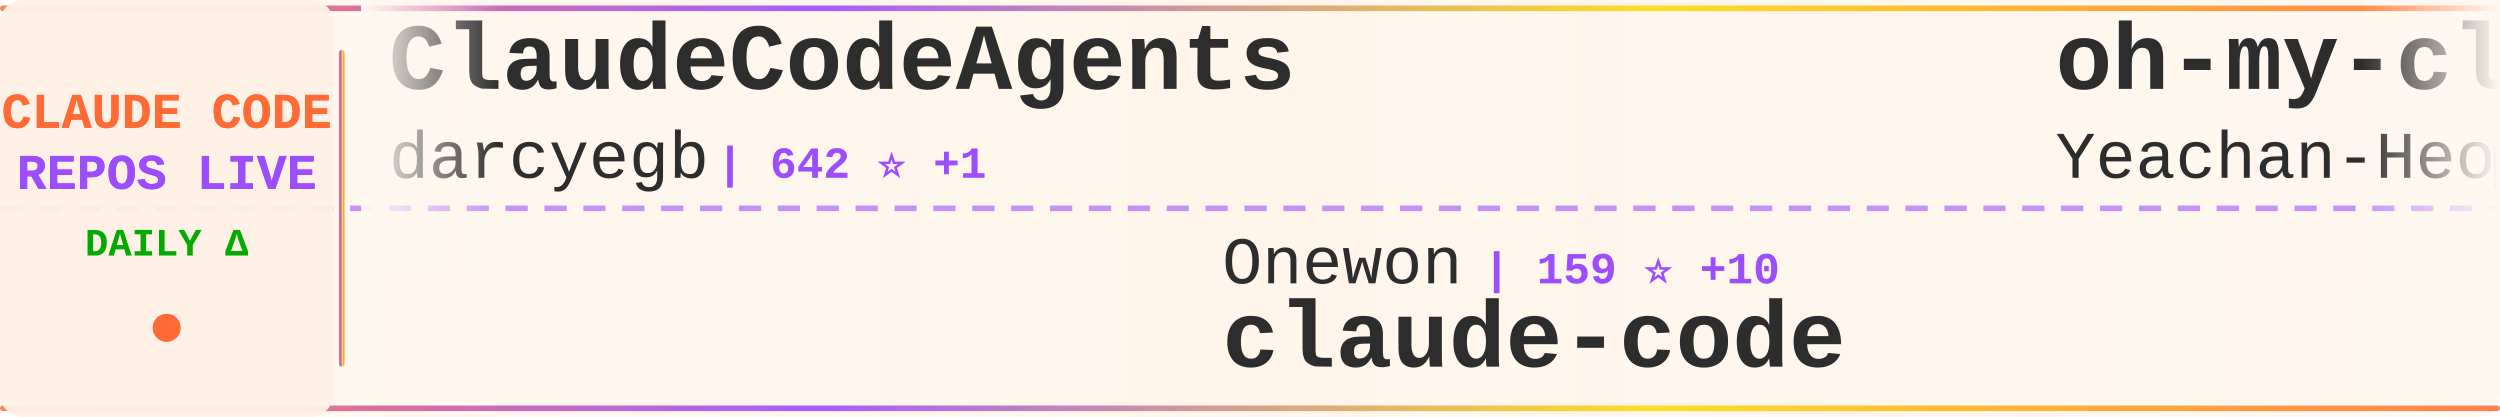
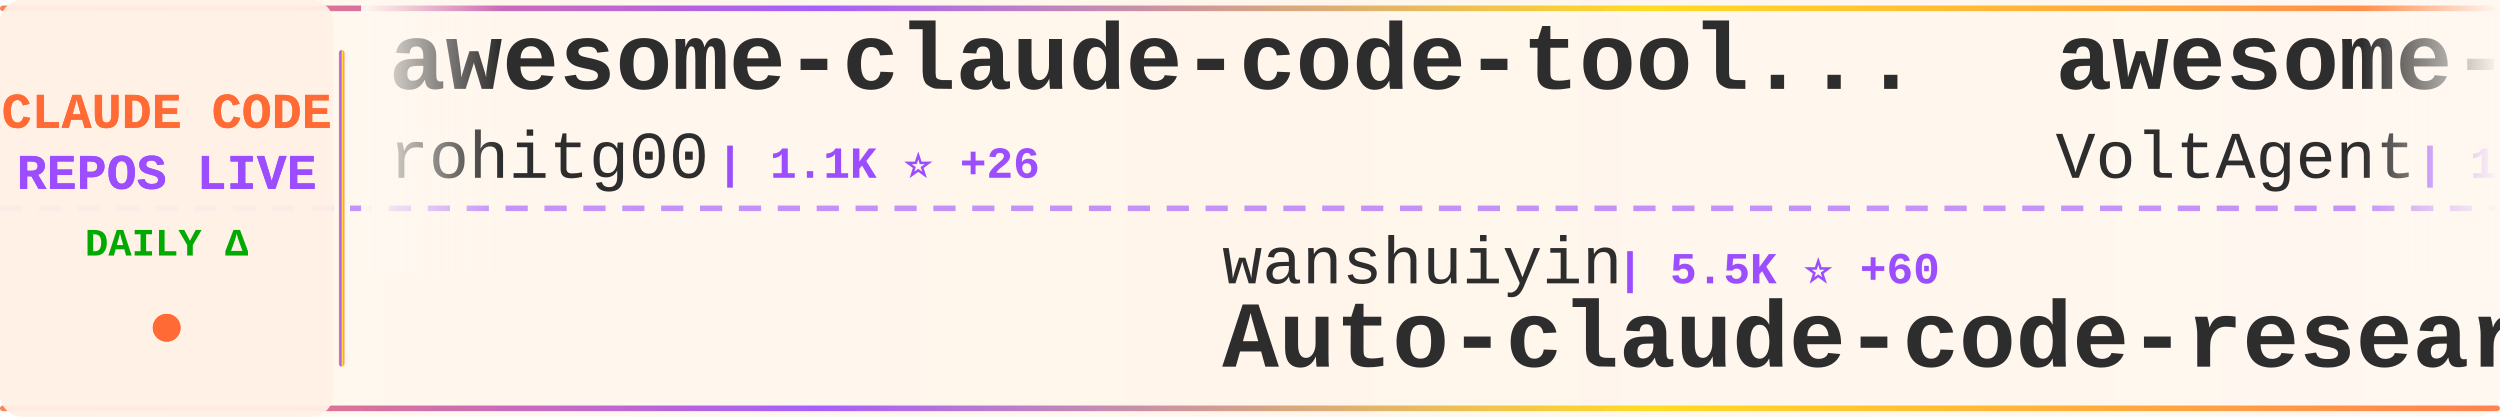
<svg xmlns="http://www.w3.org/2000/svg" width="900" height="150">
  <defs>
    <linearGradient id="tickerBg" x1="0%" y1="0%" x2="100%" y2="0%">
      <stop offset="0%" style="stop-color:#fff8f0;stop-opacity:0.98" />
      <stop offset="50%" style="stop-color:#fff5eb;stop-opacity:1" />
      <stop offset="100%" style="stop-color:#fff8f0;stop-opacity:0.98" />
    </linearGradient>
    <linearGradient id="borderGrad" x1="0%" y1="0%" x2="100%" y2="0%">
      <stop offset="0%" style="stop-color:#FF6B35;stop-opacity:0.85">
        <animate attributeName="stop-opacity" values="0.85;1;0.85" dur="2s" repeatCount="indefinite" />
      </stop>
      <stop offset="33%" style="stop-color:#9C4EFF;stop-opacity:0.9">
        <animate attributeName="stop-opacity" values="0.9;1;0.9" dur="2.2s" repeatCount="indefinite" />
      </stop>
      <stop offset="66%" style="stop-color:#FFD700;stop-opacity:0.85">
        <animate attributeName="stop-opacity" values="0.85;1;0.85" dur="1.8s" repeatCount="indefinite" />
      </stop>
      <stop offset="100%" style="stop-color:#FF6B35;stop-opacity:0.85">
        <animate attributeName="stop-opacity" values="0.85;1;0.85" dur="2s" repeatCount="indefinite" />
      </stop>
    </linearGradient>
    <filter id="textGlow">
      <feGaussianBlur stdDeviation="0.15" result="coloredBlur" />
      <feMerge>
        <feMergeNode in="coloredBlur" />
        <feMergeNode in="SourceGraphic" />
      </feMerge>
    </filter>
    <filter id="metricGlow">
      <feGaussianBlur stdDeviation="0.2" result="coloredBlur" />
      <feMerge>
        <feMergeNode in="coloredBlur" />
        <feMergeNode in="SourceGraphic" />
      </feMerge>
    </filter>
    <linearGradient id="leftFade" x1="0%" y1="0%" x2="100%" y2="0%">
      <stop offset="0%" style="stop-color:#fff8f0;stop-opacity:1" />
      <stop offset="100%" style="stop-color:#fff8f0;stop-opacity:0" />
    </linearGradient>
    <linearGradient id="rightFade" x1="0%" y1="0%" x2="100%" y2="0%">
      <stop offset="0%" style="stop-color:#fff8f0;stop-opacity:0" />
      <stop offset="100%" style="stop-color:#fff8f0;stop-opacity:1" />
    </linearGradient>
  </defs>
  <rect width="900" height="150" fill="url(#tickerBg)" rx="8" />
  <rect x="0" y="2" width="900" height="2" fill="url(#borderGrad)" rx="1" />
  <rect x="0" y="146" width="900" height="2" fill="url(#borderGrad)" rx="1" />
  <line x1="0" y1="75" x2="900" y2="75" stroke="#9C4EFF" stroke-width="2" stroke-dasharray="8 6" opacity="0.6" />
  <rect x="0" y="0" width="120" height="150" fill="#fff0e6" opacity="0.95" rx="8" />
  <text x="60" y="46" font-family="'Courier New', monospace" font-size="18" font-weight="bold" fill="#FF6B35" text-anchor="middle" filter="url(#textGlow)">
    CLAUDE CODE
  </text>
  <text x="60" y="68" font-family="'Courier New', monospace" font-size="18" font-weight="bold" fill="#9C4EFF" text-anchor="middle" filter="url(#textGlow)">
    REPOS LIVE
  </text>
  <text x="60" y="92" font-family="'Courier New', monospace" font-size="14" font-weight="bold" fill="#00aa00" text-anchor="middle">
    DAILY Δ
  </text>
  <circle cx="60" cy="118" r="5" fill="#FF6B35" filter="url(#metricGlow)">
    <animate attributeName="r" values="4;6;4" dur="1.5s" repeatCount="indefinite" />
    <animate attributeName="opacity" values="0.6;1;0.6" dur="1.5s" repeatCount="indefinite" />
  </circle>
  <rect x="122" y="18" width="2" height="114" fill="url(#borderGrad)" rx="1" />
  <clipPath id="tickerClip">
    <rect x="130" y="0" width="770" height="150" />
  </clipPath>
  <g clip-path="url(#tickerClip)">
    <g id="tickerItems">
      <animateTransform attributeName="transform" attributeType="XML" type="translate" from="0 0" to="-3000 0" dur="54s" repeatCount="indefinite" />
      <g transform="translate(0, 0)">
-         <text x="140" y="32" font-family="'Courier New', monospace" font-size="34" font-weight="bold" fill="#2d2d2d">ClaudeCodeAgents</text>
-         <text x="140" y="64" font-family="'Courier New', monospace" font-size="24" font-weight="normal" fill="#2d2d2d" opacity="1.0">darcyegb</text>
-         <text x="258" y="64" font-family="'Courier New', monospace" font-size="16" font-weight="bold" fill="#9C4EFF"> | 642 ⭐ +1</text>
+         <text x="140" y="32" font-family="'Courier New', monospace" font-size="34" font-weight="bold" fill="#2d2d2d">awesome-claude-code-tool...</text>
+         <text x="140" y="64" font-family="'Courier New', monospace" font-size="24" font-weight="normal" fill="#2d2d2d" opacity="1.0">rohitg00</text>
+         <text x="258" y="64" font-family="'Courier New', monospace" font-size="16" font-weight="bold" fill="#9C4EFF"> | 1.1K ⭐ +26</text>
      </g>
      <g transform="translate(300, 0)">
-         <text x="140" y="102" font-family="'Courier New', monospace" font-size="24" font-weight="normal" fill="#2d2d2d" opacity="1.0">Onewon</text>
-         <text x="234" y="102" font-family="'Courier New', monospace" font-size="16" font-weight="bold" fill="#9C4EFF"> | 159 ⭐ +10</text>
-         <text x="140" y="132" font-family="'Courier New', monospace" font-size="34" font-weight="bold" fill="#2d2d2d">claude-code</text>
+         <text x="140" y="102" font-family="'Courier New', monospace" font-size="24" font-weight="normal" fill="#2d2d2d" opacity="1.0">wanshuiyin</text>
+         <text x="282" y="102" font-family="'Courier New', monospace" font-size="16" font-weight="bold" fill="#9C4EFF"> | 5.5K ⭐ +60</text>
+         <text x="140" y="132" font-family="'Courier New', monospace" font-size="34" font-weight="bold" fill="#2d2d2d">Auto-claude-code-researc...</text>
      </g>
      <g transform="translate(600, 0)">
+         <text x="140" y="32" font-family="'Courier New', monospace" font-size="34" font-weight="bold" fill="#2d2d2d">awesome-claude-code-suba...</text>
+         <text x="140" y="64" font-family="'Courier New', monospace" font-size="24" font-weight="normal" fill="#2d2d2d" opacity="1.0">VoltAgent</text>
+         <text x="270" y="64" font-family="'Courier New', monospace" font-size="16" font-weight="bold" fill="#9C4EFF"> | 16.3K ⭐ +82</text>
+       </g>
+       <g transform="translate(900, 0)">
+         <text x="140" y="102" font-family="'Courier New', monospace" font-size="24" font-weight="normal" fill="#2d2d2d" opacity="1.0">wshobson</text>
+         <text x="258" y="102" font-family="'Courier New', monospace" font-size="16" font-weight="bold" fill="#9C4EFF"> | 33.0K ⭐ +55</text>
+         <text x="140" y="132" font-family="'Courier New', monospace" font-size="34" font-weight="bold" fill="#2d2d2d">agents</text>
+       </g>
+       <g transform="translate(1200, 0)">
+         <text x="140" y="32" font-family="'Courier New', monospace" font-size="34" font-weight="bold" fill="#2d2d2d">claude-code-rev</text>
+         <text x="140" y="64" font-family="'Courier New', monospace" font-size="24" font-weight="normal" fill="#2d2d2d" opacity="1.0">oboard</text>
+         <text x="234" y="64" font-family="'Courier New', monospace" font-size="16" font-weight="bold" fill="#9C4EFF"> | 2.7K ⭐ +73</text>
+       </g>
+       <g transform="translate(1500, 0)">
+         <text x="140" y="102" font-family="'Courier New', monospace" font-size="24" font-weight="normal" fill="#2d2d2d" opacity="1.0">luongnv89</text>
+         <text x="270" y="102" font-family="'Courier New', monospace" font-size="16" font-weight="bold" fill="#9C4EFF"> | 19.3K ⭐ +1.4K</text>
+         <text x="140" y="132" font-family="'Courier New', monospace" font-size="34" font-weight="bold" fill="#2d2d2d">claude-howto</text>
+       </g>
+       <g transform="translate(1800, 0)">
+         <text x="140" y="32" font-family="'Courier New', monospace" font-size="34" font-weight="bold" fill="#2d2d2d">edmunds-claude-code</text>
+         <text x="140" y="64" font-family="'Courier New', monospace" font-size="24" font-weight="normal" fill="#2d2d2d" opacity="1.0">edmund-io</text>
+         <text x="270" y="64" font-family="'Courier New', monospace" font-size="16" font-weight="bold" fill="#9C4EFF"> | 1.4K ⭐ +1</text>
+       </g>
+       <g transform="translate(2100, 0)">
+         <text x="140" y="102" font-family="'Courier New', monospace" font-size="24" font-weight="normal" fill="#2d2d2d" opacity="1.0">slopus</text>
+         <text x="234" y="102" font-family="'Courier New', monospace" font-size="16" font-weight="bold" fill="#9C4EFF"> | 17.2K ⭐ +65</text>
+         <text x="140" y="132" font-family="'Courier New', monospace" font-size="34" font-weight="bold" fill="#2d2d2d">happy</text>
+       </g>
+       <g transform="translate(2400, 0)">
        <text x="140" y="32" font-family="'Courier New', monospace" font-size="34" font-weight="bold" fill="#2d2d2d">oh-my-claudecode</text>
        <text x="140" y="64" font-family="'Courier New', monospace" font-size="24" font-weight="normal" fill="#2d2d2d" opacity="1.0">Yeachan-Heo</text>
-         <text x="294" y="64" font-family="'Courier New', monospace" font-size="16" font-weight="bold" fill="#9C4EFF"> | 23.1K ⭐ +971</text>
-       </g>
-       <g transform="translate(900, 0)">
-         <text x="140" y="102" font-family="'Courier New', monospace" font-size="24" font-weight="normal" fill="#2d2d2d" opacity="1.0">yasasbanukaofficial</text>
-         <text x="390" y="102" font-family="'Courier New', monospace" font-size="16" font-weight="bold" fill="#9C4EFF"> | 1.2K ⭐ +338</text>
-         <text x="140" y="132" font-family="'Courier New', monospace" font-size="34" font-weight="bold" fill="#2d2d2d">claude-code</text>
-       </g>
-       <g transform="translate(1200, 0)">
-         <text x="140" y="32" font-family="'Courier New', monospace" font-size="34" font-weight="bold" fill="#2d2d2d">how-claude-code-works</text>
-         <text x="140" y="64" font-family="'Courier New', monospace" font-size="24" font-weight="normal" fill="#2d2d2d" opacity="1.0">Windy3f3f3f3f</text>
-         <text x="318" y="64" font-family="'Courier New', monospace" font-size="16" font-weight="bold" fill="#9C4EFF"> | 1.4K ⭐ +142</text>
-       </g>
-       <g transform="translate(1500, 0)">
-         <text x="140" y="102" font-family="'Courier New', monospace" font-size="24" font-weight="normal" fill="#2d2d2d" opacity="1.0">pedrohcgs</text>
-         <text x="270" y="102" font-family="'Courier New', monospace" font-size="16" font-weight="bold" fill="#9C4EFF"> | 834 ⭐ +8</text>
-         <text x="140" y="132" font-family="'Courier New', monospace" font-size="34" font-weight="bold" fill="#2d2d2d">claude-code-my-workflow</text>
-       </g>
-       <g transform="translate(1800, 0)">
-         <text x="140" y="32" font-family="'Courier New', monospace" font-size="34" font-weight="bold" fill="#2d2d2d">claude-code-templates</text>
-         <text x="140" y="64" font-family="'Courier New', monospace" font-size="24" font-weight="normal" fill="#2d2d2d" opacity="1.0">davila7</text>
-         <text x="246" y="64" font-family="'Courier New', monospace" font-size="16" font-weight="bold" fill="#9C4EFF"> | 24.1K ⭐ +49</text>
-       </g>
-       <g transform="translate(2100, 0)">
-         <text x="140" y="102" font-family="'Courier New', monospace" font-size="24" font-weight="normal" fill="#2d2d2d" opacity="1.0">nishimoto265</text>
-         <text x="306" y="102" font-family="'Courier New', monospace" font-size="16" font-weight="bold" fill="#9C4EFF"> | 495 ⭐ +1</text>
-         <text x="140" y="132" font-family="'Courier New', monospace" font-size="34" font-weight="bold" fill="#2d2d2d">Claude-Code-Communicatio...</text>
-       </g>
-       <g transform="translate(2400, 0)">
-         <text x="140" y="32" font-family="'Courier New', monospace" font-size="34" font-weight="bold" fill="#2d2d2d">claude-code</text>
-         <text x="140" y="64" font-family="'Courier New', monospace" font-size="24" font-weight="normal" fill="#2d2d2d" opacity="1.0">codeaashu</text>
-         <text x="270" y="64" font-family="'Courier New', monospace" font-size="16" font-weight="bold" fill="#9C4EFF"> | 1.2K ⭐ +206</text>
+         <text x="294" y="64" font-family="'Courier New', monospace" font-size="16" font-weight="bold" fill="#9C4EFF"> | 24.0K ⭐ +710</text>
      </g>
      <g transform="translate(2700, 0)">
-         <text x="140" y="102" font-family="'Courier New', monospace" font-size="24" font-weight="normal" fill="#2d2d2d" opacity="1.0">rohitg00</text>
-         <text x="258" y="102" font-family="'Courier New', monospace" font-size="16" font-weight="bold" fill="#9C4EFF"> | 1.0K ⭐ +11</text>
-         <text x="140" y="132" font-family="'Courier New', monospace" font-size="34" font-weight="bold" fill="#2d2d2d">awesome-claude-code-tool...</text>
+         <text x="140" y="102" font-family="'Courier New', monospace" font-size="24" font-weight="normal" fill="#2d2d2d" opacity="1.0">leaked-claude-code</text>
+         <text x="378" y="102" font-family="'Courier New', monospace" font-size="16" font-weight="bold" fill="#9C4EFF"> | 772 ⭐ +57</text>
+         <text x="140" y="132" font-family="'Courier New', monospace" font-size="34" font-weight="bold" fill="#2d2d2d">leaked-claude-code</text>
      </g>
      <g transform="translate(3000, 0)">
-         <text x="140" y="32" font-family="'Courier New', monospace" font-size="34" font-weight="bold" fill="#2d2d2d">ClaudeCodeAgents</text>
-         <text x="140" y="64" font-family="'Courier New', monospace" font-size="24" font-weight="normal" fill="#2d2d2d" opacity="1.0">darcyegb</text>
-         <text x="258" y="64" font-family="'Courier New', monospace" font-size="16" font-weight="bold" fill="#9C4EFF"> | 642 ⭐ +1</text>
+         <text x="140" y="32" font-family="'Courier New', monospace" font-size="34" font-weight="bold" fill="#2d2d2d">awesome-claude-code-tool...</text>
+         <text x="140" y="64" font-family="'Courier New', monospace" font-size="24" font-weight="normal" fill="#2d2d2d" opacity="1.0">rohitg00</text>
+         <text x="258" y="64" font-family="'Courier New', monospace" font-size="16" font-weight="bold" fill="#9C4EFF"> | 1.1K ⭐ +26</text>
      </g>
      <g transform="translate(3300, 0)">
-         <text x="140" y="102" font-family="'Courier New', monospace" font-size="24" font-weight="normal" fill="#2d2d2d" opacity="1.0">Onewon</text>
-         <text x="234" y="102" font-family="'Courier New', monospace" font-size="16" font-weight="bold" fill="#9C4EFF"> | 159 ⭐ +10</text>
-         <text x="140" y="132" font-family="'Courier New', monospace" font-size="34" font-weight="bold" fill="#2d2d2d">claude-code</text>
+         <text x="140" y="102" font-family="'Courier New', monospace" font-size="24" font-weight="normal" fill="#2d2d2d" opacity="1.0">wanshuiyin</text>
+         <text x="282" y="102" font-family="'Courier New', monospace" font-size="16" font-weight="bold" fill="#9C4EFF"> | 5.5K ⭐ +60</text>
+         <text x="140" y="132" font-family="'Courier New', monospace" font-size="34" font-weight="bold" fill="#2d2d2d">Auto-claude-code-researc...</text>
      </g>
      <g transform="translate(3600, 0)">
-         <text x="140" y="32" font-family="'Courier New', monospace" font-size="34" font-weight="bold" fill="#2d2d2d">oh-my-claudecode</text>
-         <text x="140" y="64" font-family="'Courier New', monospace" font-size="24" font-weight="normal" fill="#2d2d2d" opacity="1.0">Yeachan-Heo</text>
-         <text x="294" y="64" font-family="'Courier New', monospace" font-size="16" font-weight="bold" fill="#9C4EFF"> | 23.1K ⭐ +971</text>
+         <text x="140" y="32" font-family="'Courier New', monospace" font-size="34" font-weight="bold" fill="#2d2d2d">awesome-claude-code-suba...</text>
+         <text x="140" y="64" font-family="'Courier New', monospace" font-size="24" font-weight="normal" fill="#2d2d2d" opacity="1.0">VoltAgent</text>
+         <text x="270" y="64" font-family="'Courier New', monospace" font-size="16" font-weight="bold" fill="#9C4EFF"> | 16.3K ⭐ +82</text>
      </g>
      <g transform="translate(3900, 0)">
-         <text x="140" y="102" font-family="'Courier New', monospace" font-size="24" font-weight="normal" fill="#2d2d2d" opacity="1.0">yasasbanukaofficial</text>
-         <text x="390" y="102" font-family="'Courier New', monospace" font-size="16" font-weight="bold" fill="#9C4EFF"> | 1.2K ⭐ +338</text>
-         <text x="140" y="132" font-family="'Courier New', monospace" font-size="34" font-weight="bold" fill="#2d2d2d">claude-code</text>
+         <text x="140" y="102" font-family="'Courier New', monospace" font-size="24" font-weight="normal" fill="#2d2d2d" opacity="1.0">wshobson</text>
+         <text x="258" y="102" font-family="'Courier New', monospace" font-size="16" font-weight="bold" fill="#9C4EFF"> | 33.0K ⭐ +55</text>
+         <text x="140" y="132" font-family="'Courier New', monospace" font-size="34" font-weight="bold" fill="#2d2d2d">agents</text>
      </g>
    </g>
  </g>
  <rect x="130" y="0" width="50" height="100" fill="url(#leftFade)" />
  <rect x="850" y="0" width="50" height="100" fill="url(#rightFade)" />
</svg>
